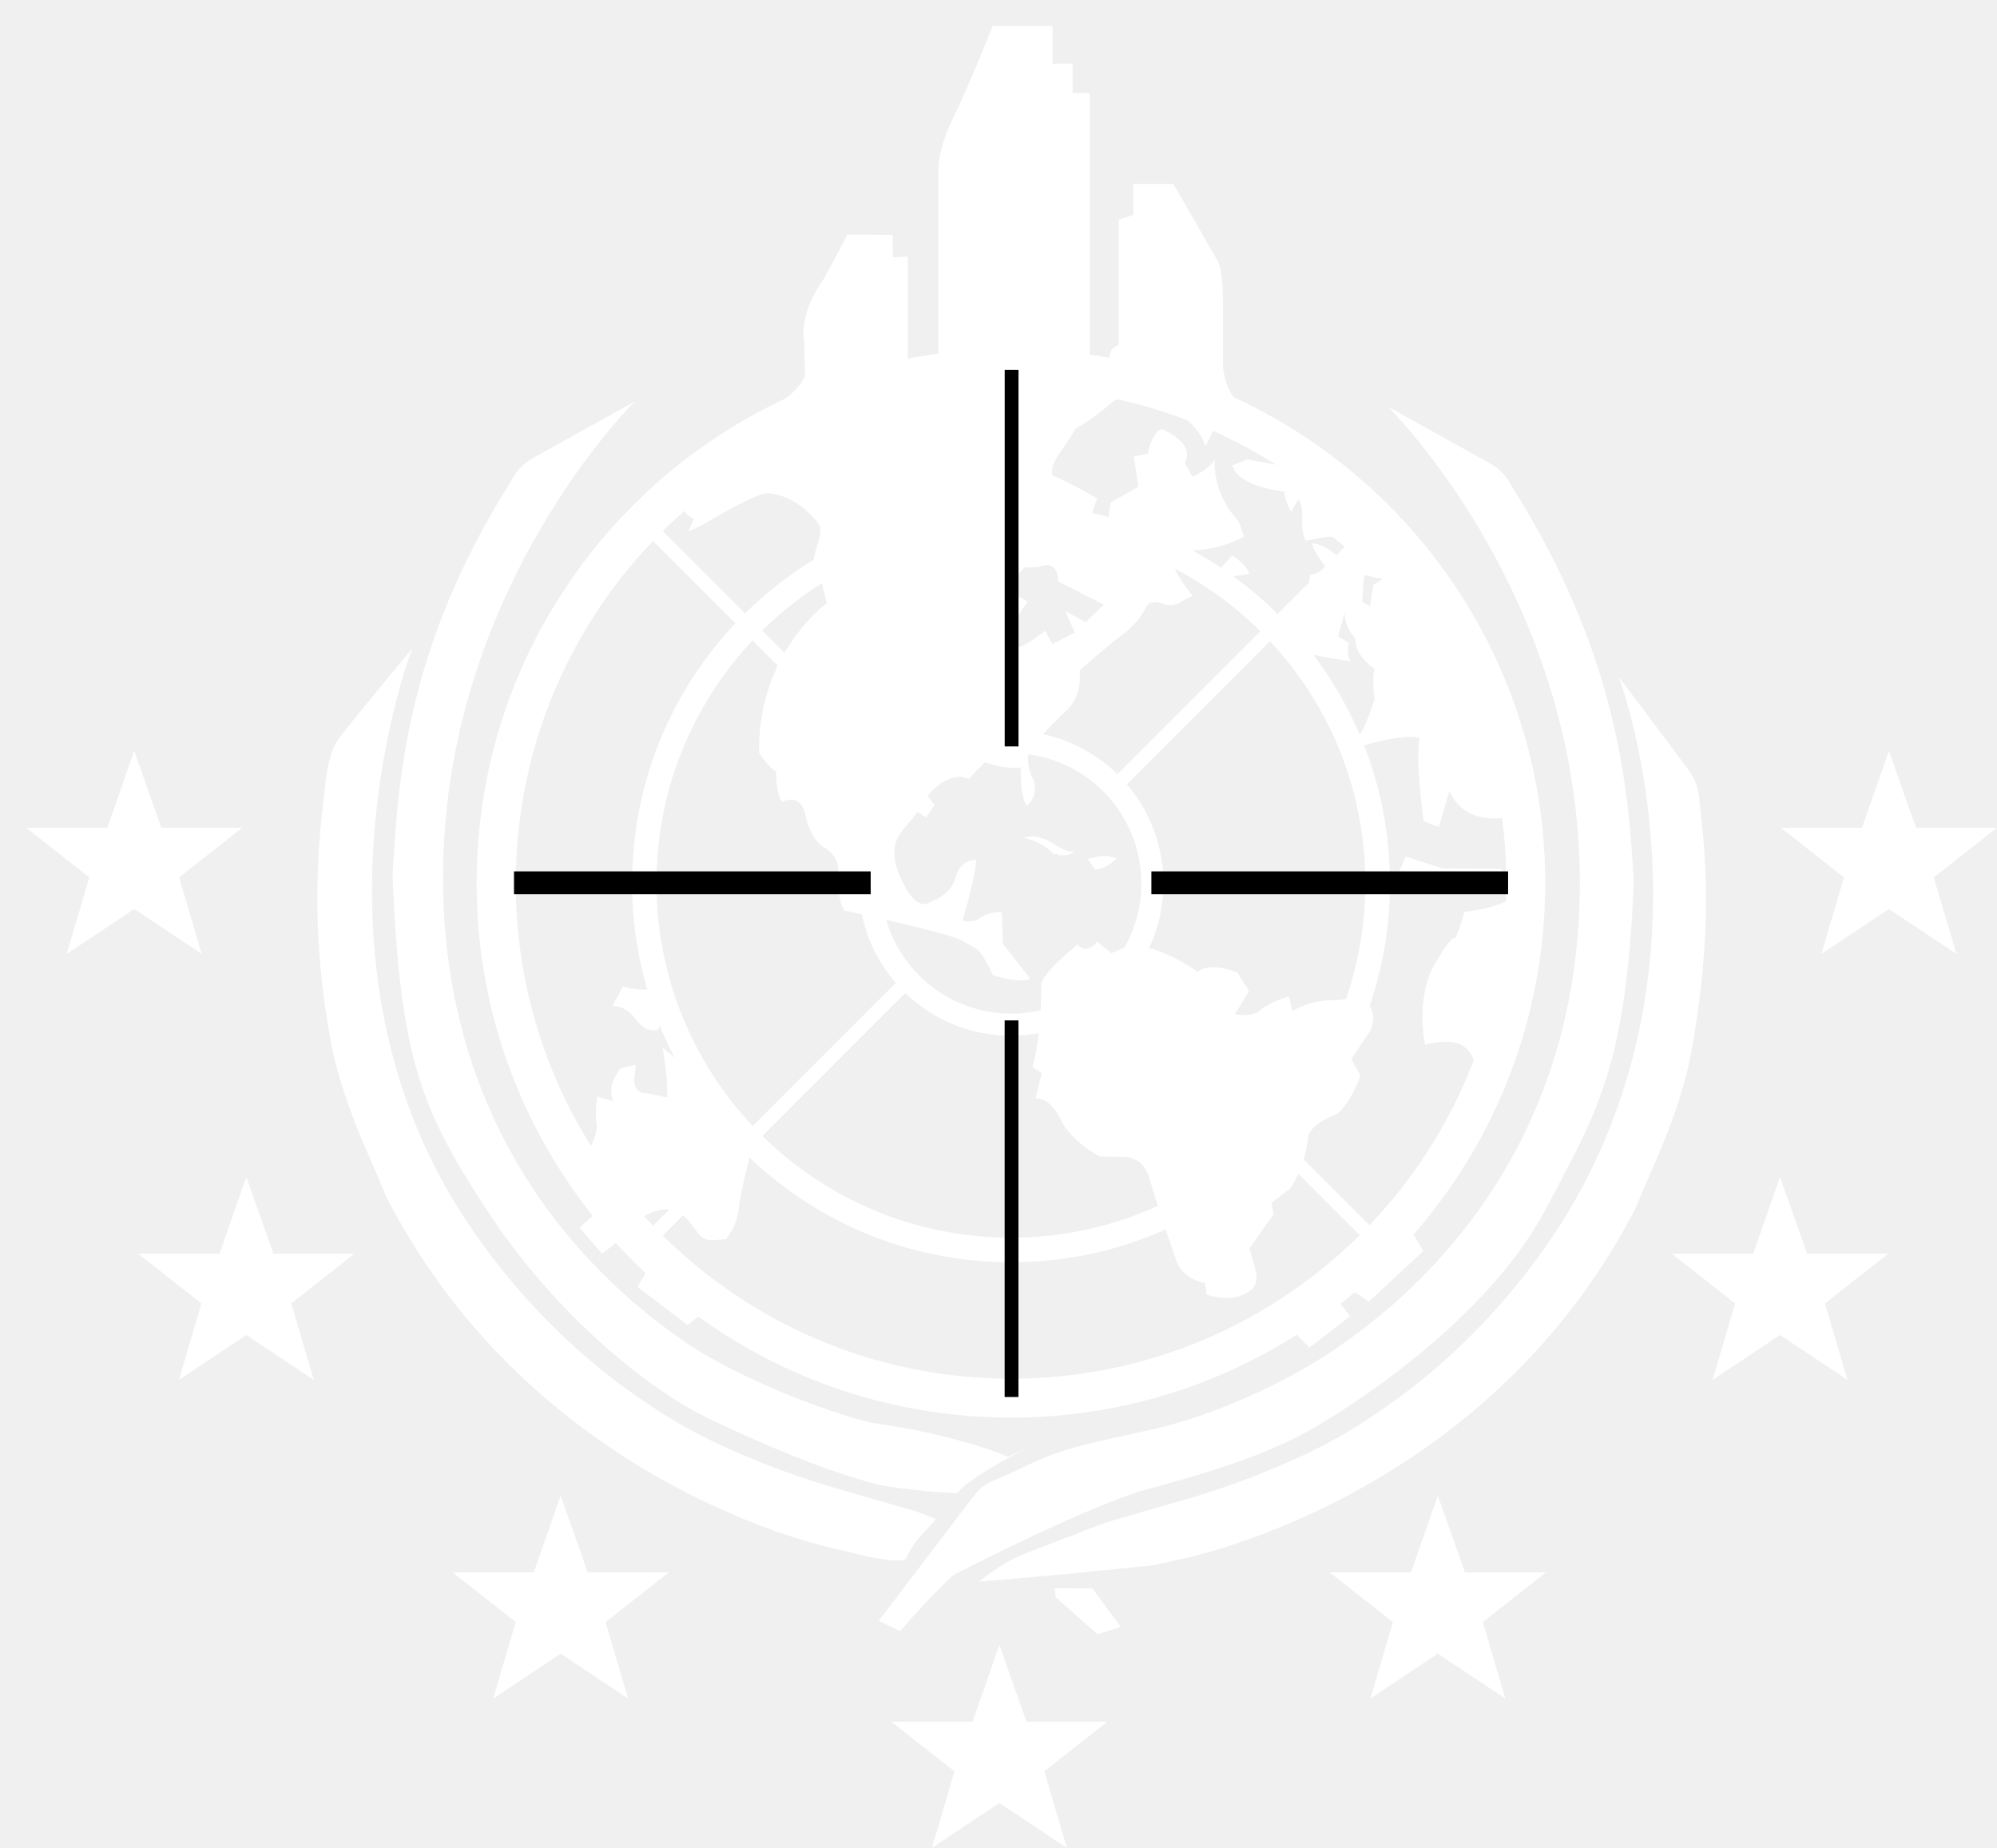
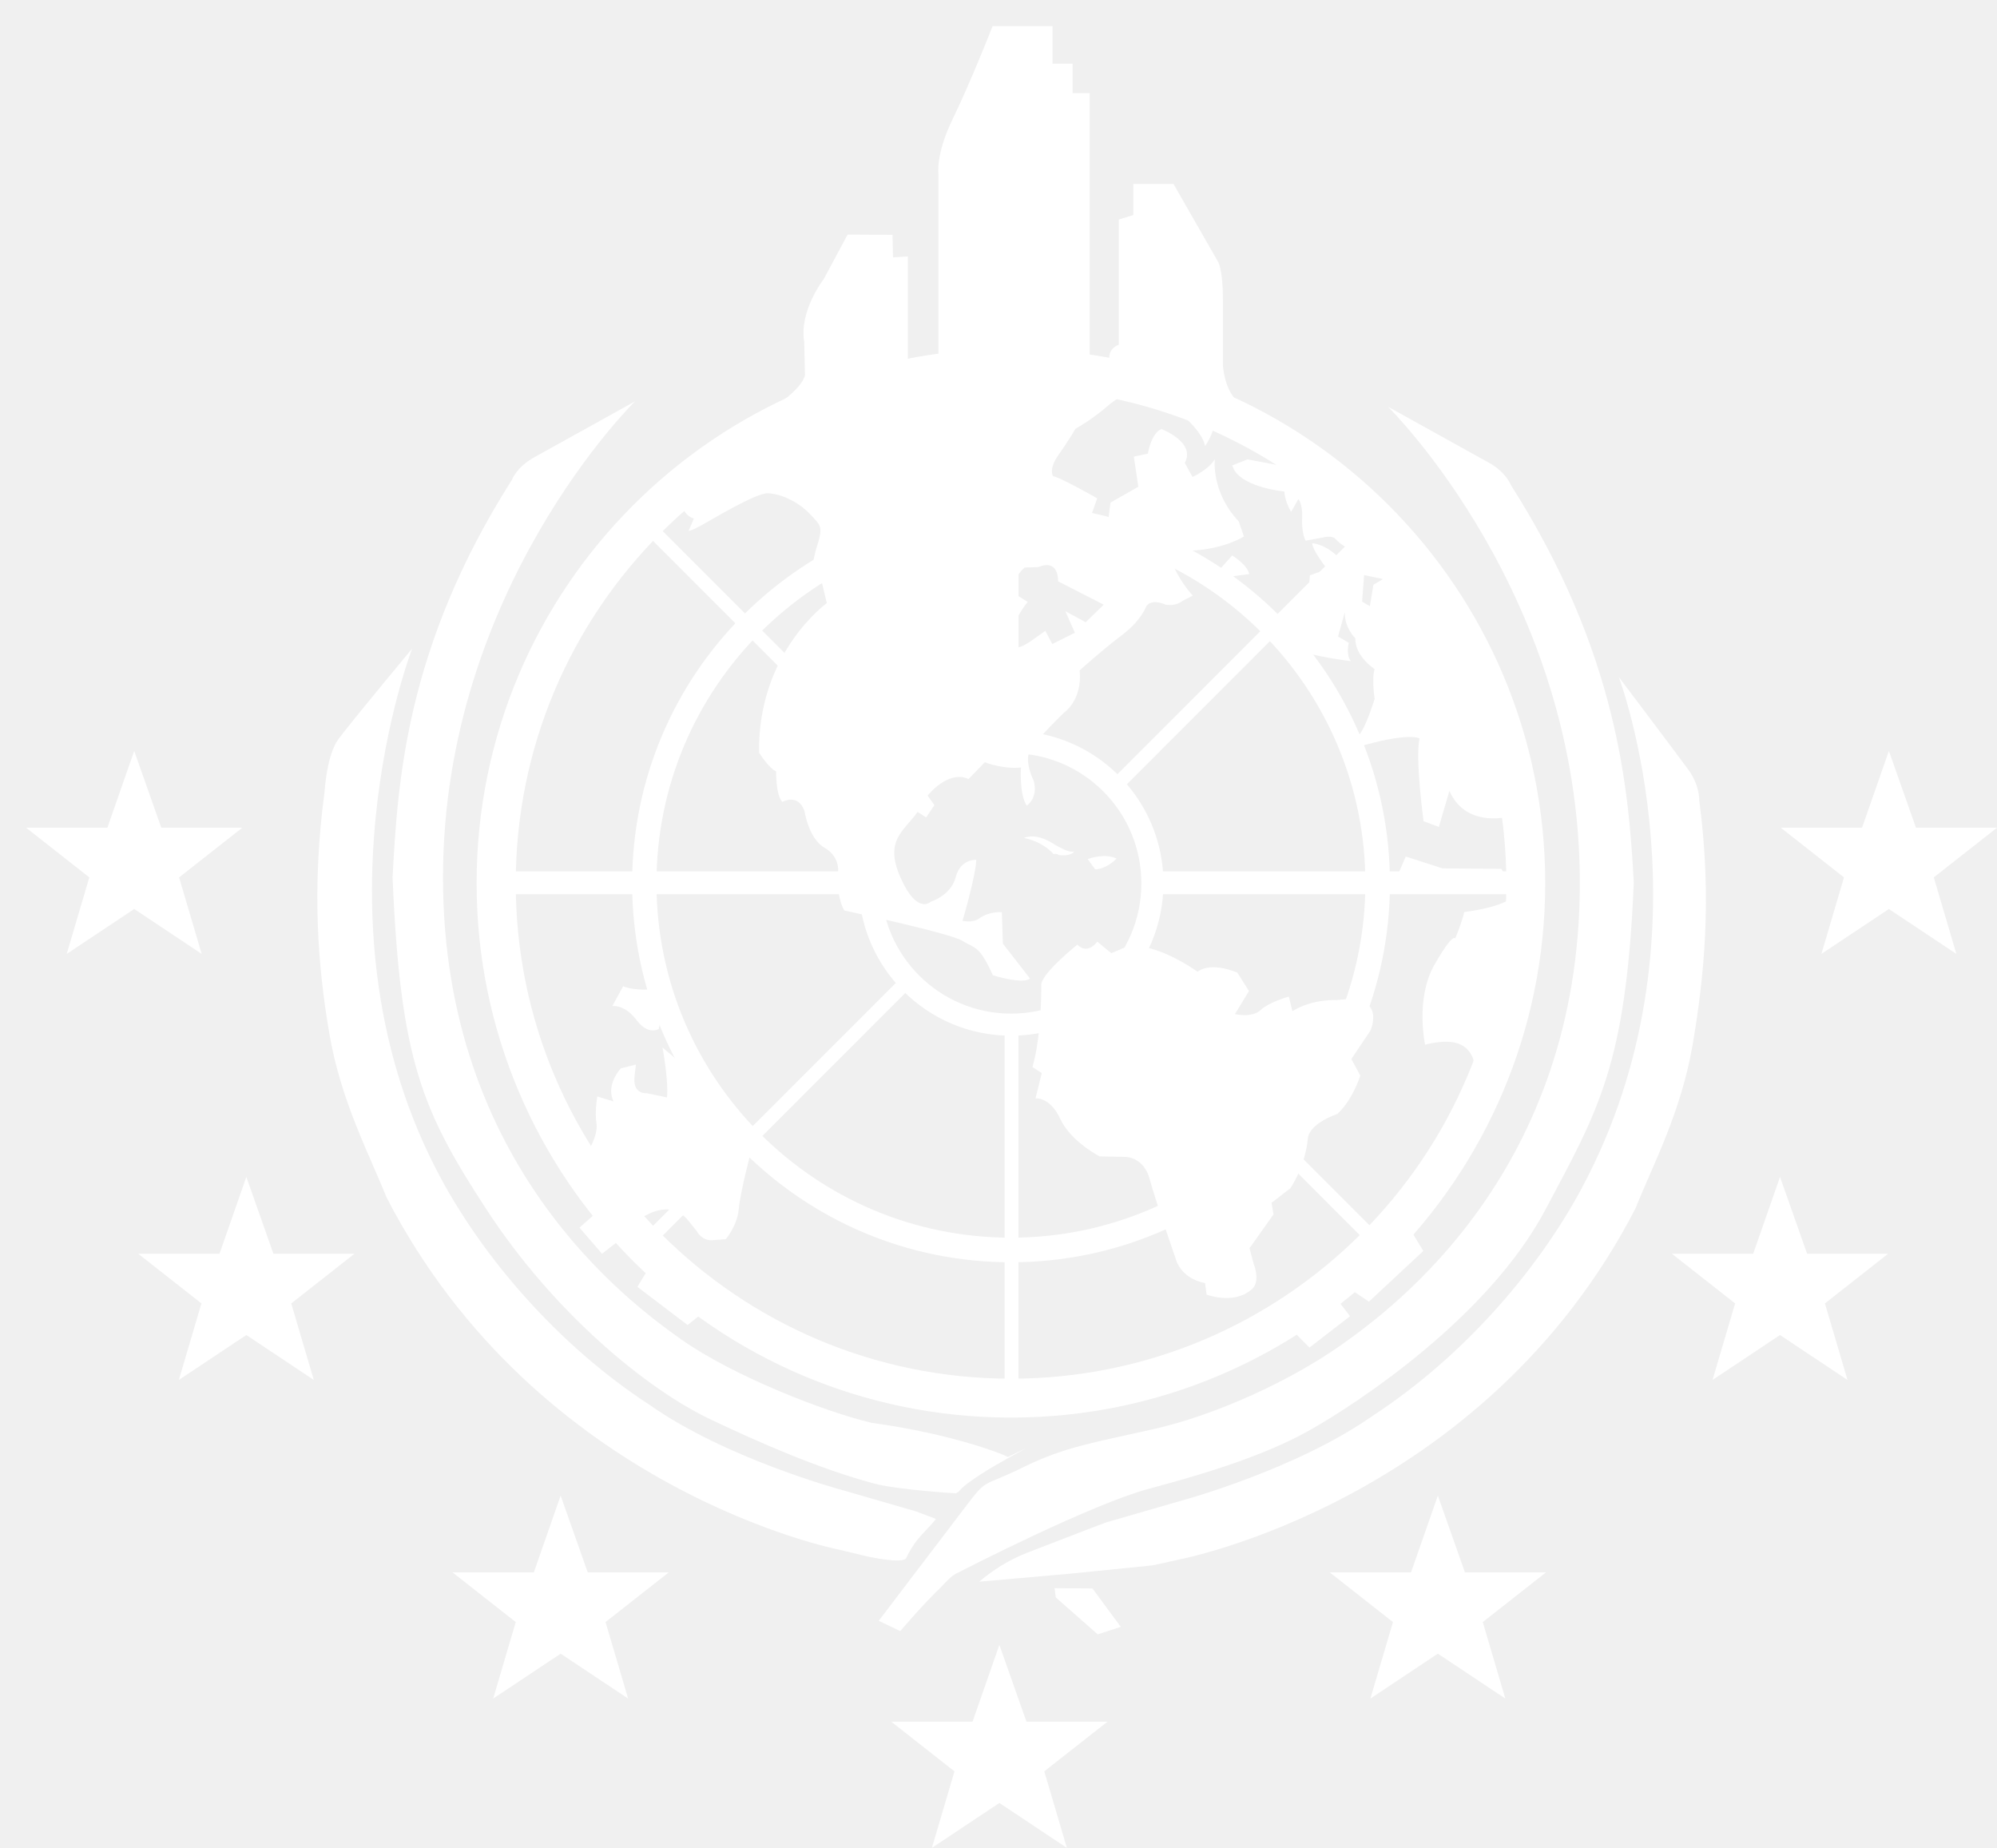
<svg xmlns="http://www.w3.org/2000/svg" viewBox="0 0 7961 7365">
  <defs>
    <style>
      .cls-1 {
        fill-rule: evenodd;
        fill: #fff;
      }
    </style>
  </defs>
  <g id="ORNEMENTS">
    <path id="ornement_right" data-name="ornement right" class="cls-1" d="M5533,1621s764.54,749.04,765,1897-742.45,1694.58-949,1841-505.01,281.16-746,336-355.45,70.11-524,153-140.03,38.79-232,160-344,452-344,452l86,41s87.81-104,167-180c0,0,39.74-45.66,62-52,34.34-18.87,538.49-275.59,761-335s464.86-132.68,648-237,705.38-444.6,934-876c210.01-396.3,321.39-573.46,352-1303.14-20.12-371.2-63.7-914.85-490-1584.86,0,0-18.38-50.51-88-89S5533,1621,5533,1621Z" />
    <path id="ornement_right_copy" data-name="ornement right copy" class="cls-1" d="M6453.31,2698.39S6843.42,3730.91,6306,4735c-171.24,319.93-467.14,669.42-837,910-301.4,211.34-752,334-752,334l-308,89s-112.78,42.44-315,121c-112.36,43.65-190,115-190,115l363-32,328-33,104-23s1217.03-229.05,1821-1400c69.56-174.08,182.03-383.61,228-654,45.25-266.18,77.96-581.77,26-972,0,0,2.96-58.79-44-123S6453.31,2698.39,6453.31,2698.39Z" />
    <path id="ornement_left" data-name="ornement left" class="cls-1" d="M3612.59,6209.75C3600.88,6234.74,3460,6204,3460,6204l-117-28S2144.67,5942.91,1540.6,4771.83c-69.56-174.1-182.06-383.65-228.03-654.07-45.26-266.22-70.54-573.49-18.57-963.76,0,0,8.03-143.79,55-208s294-361,294-361-425.86,1101.62,111.64,2105.82c171.26,319.97,467.21,669.5,837.12,910.11,301.44,211.36,752.12,334.03,752.12,334.03l308.04,89.01s27.32,10.28,79.14,30.08C3695.98,6100.19,3651,6127.81,3612.59,6209.75Z" />
    <g id="ornement_left-2" data-name="ornement left">
      <path id="Shape_1_copy_2" data-name="Shape 1 copy 2" class="cls-1" d="M3821.42,5945.48L3811,5952s-232.08-13.92-326-39c-222.51-59.42-462.6-165.62-653-256-255.73-121.4-624.67-426-891-834-258.07-395.34-345.39-596.32-376-1326,20.12-371.21,49.7-914.99,476-1585,0,0,18.38-50.51,88-89s402-223,402-223-764.54,749.04-765,1897,742.45,1694.58,949,1841,575.04,289.62,760,333c318.94,43.78,524.11,124.69,543,136C4235.33,5702.31,3877.76,5872.22,3821.42,5945.48Z" />
      <path class="cls-1" d="M811,2721" />
      <path class="cls-1" d="M4204,6330l151,1,113,153-92,30-167-147Z" />
    </g>
  </g>
  <g id="ELLIPSE_CENTER" data-name="ELLIPSE CENTER">
    <path id="Ellipse_1_copy" data-name="Ellipse 1 copy" class="cls-1" d="M4030,1390c1176.37,0,2130,953.63,2130,2130S5206.37,5650,4030,5650,1900,4696.37,1900,3520,2853.63,1390,4030,1390Zm0.5,156C5120.99,1546,6005,2430.01,6005,3520.5S5120.99,5495,4030.5,5495,2056,4610.99,2056,3520.5,2940.01,1546,4030.5,1546Z" />
    <path id="Ellipse_1_copy_3" data-name="Ellipse 1 copy 3" class="cls-1" d="M4030.5,2010c834.23,0,1510.5,676.27,1510.5,1510.5S4864.73,5031,4030.5,5031,2520,4354.73,2520,3520.5,3196.27,2010,4030.5,2010Zm-0.5,97c780.38,0,1413,632.62,1413,1413S4810.38,4933,4030,4933,2617,4300.38,2617,3520,3249.62,2107,4030,2107Z" />
    <path id="Ellipse_1_copy_5" data-name="Ellipse 1 copy 5" class="cls-1" d="M4030.5,2913c335.51,0,607.5,271.99,607.5,607.5S4366.01,4128,4030.5,4128,3423,3856.01,3423,3520.5,3694.99,2913,4030.5,2913Zm0.5,89c286.64,0,519,232.36,519,519s-232.36,519-519,519-519-232.36-519-519S3744.36,3002,4031,3002Z" />
  </g>
  <g id="CONTINENT">
    <path class="cls-1" d="M2379,4832l-69,61,90,104,95-74Z" />
    <path class="cls-1" d="M2541,5129l59-97,226,181-85,68Z" />
    <path class="cls-1" d="M5303,5144l79,102-162,125-75-76Z" />
    <path class="cls-1" d="M3959,5176" />
    <path class="cls-1" d="M5377,5134l80,54,217-202-67-111Z" />
    <path class="cls-1" d="M3619,1430V1022l-59,4-2-90-179-1-95,177s-99.41,127.51-78,251l3,132s-7.86,82.38-259,200,638-210,638-210Z" />
    <path class="cls-1" d="M3741,1438V693s-11.6-78.557,58-221,158-368,158-368h239V254h80V371h68V1466Z" />
    <path class="cls-1" d="M4423,1437s-11.17-44.25,37-63V875l58-18V733h160l177,309s20,28.3,20,149v264s4.4,94.04,57,144c0,0-493.57-115.49-492-119S4423,1437,4423,1437Z" />
    <path class="cls-1" d="M2337,4603l211,258s117.49-93.82,196,4l33,41s19.33,39.83,62,37l54-4s46.1-52.34,52-120,50-234,50-234-242.13-328.01-252-337-44-24-44-24l-58-49s24.43,128.81,18,199l-81-17s-58.53,7.46-48-71l5-43-60,15s-61.85,65.22-29,132l-65-20s-10.7,61.98-3,109S2337,4603,2337,4603Z" />
    <path class="cls-1" d="M2602,3942s-63.76,9.54-118-11l-43,79s48.41-8.23,96,55,89,36,89,36l10-43Z" />
    <path class="cls-1" d="M4151,3923s2.68,157.4-25,290l-10,40,37,24-25,101s56.79-8.67,99,82,157,149,157,149l102,2s73.03-.9,97,88,104,318,104,318,16.48,77.3,117,97l6,46s109.98,41.74,181-22c36.15-32.45,6-103,6-103l-16-60,96-135-8-46,75-58s58.28-83.46,70-199c6.16-60.72,117-97,117-97s53.59-42.72,92-153l-36-66,76-113s69.33-149.88-134-122c0,0-94.37-6.22-177,44l-14-58s-78.97,21.89-113,54-102,16-102,16l56-92-46-73s-100.53-46.37-159-4c0,0-201.66-145.99-310-88l-34,14-56-46s-37.13,54.64-79,12C4295,3765,4157.03,3874.75,4151,3923Z" />
    <path class="cls-1" d="M5876,4233s-8.13-52.95-61-73-134,4-134,4-39.56-184.22,37-318,83-105,83-105,27.76-65.65,36-106c0,0,120.63-13.02,181-50l14,234-114,439Z" />
    <path class="cls-1" d="M5568,3497l36-83,146,47,235,2,33,57-446-6Z" />
    <path class="cls-1" d="M6003,3257s-162.53,39.21-225-105l-42,144-61-23s-34.02-250.87-16-330c0,0-43.44-27.31-258,38,0,0-12.89-23.41,15-50s64-146,64-146-12.54-81.74,0-118c0,0-79.38-51.62-77-123,0,0-43.7-41.24-42-104l-27,97,43,25s-12.38,46.85,8,73c0,0-172.65-20.76-215-49l-93-101,41-4,89-94s6.92-11.33,11-52,4-42,4-42l69-25s-58.36-72.07-60-103c0,0,54.02,3.21,105,57l31,23v-63s-27.82-16.08-42-33-50-7-50-7l-70,13s-17.12-27.88-14-92c2.6-53.44-15-74-15-74l-29,51s-24.78-39.83-27-81c0,0-157.71-14.62-200-86l-8-18,61-24,122,23s422.9,240.51,424,248,193,262,193,262l149,268,138,305,40,232Zm-573-859,8-106,75,16-38,23-14,85Z" />
    <path class="cls-1" d="M4697,1641s96.04,73.99,107,137c0,0,59.43-79.72,39-171Z" />
    <path class="cls-1" d="M4851,2282l61-68s59.94,35.93,68,74l-62,8-23,24Z" />
    <path class="cls-1" d="M4336,3424s66.66-25.62,115-2c0,0-36.84,40.79-85,43Z" />
    <path class="cls-1" d="M4082,3340s43.33-23.65,114,21,87,32,87,32-10.93,21.35-62,15c0,0-7.72-7.25-21-4C4200,3404,4160.36,3355.19,4082,3340Z" />
    <path class="cls-1" d="M4417,2079l10-76,111-63-18-120,56-12s12.12-80.19,54-98c0,0,138.55,52.4,93,135l31,56s65.1-29.31,89-71c0,0-16.37,129.56,95,248l21,60s-75.59,49.99-212,57l-150-3-188-90Z" />
    <path class="cls-1" d="M4350,2054l24-68s-151.21-85.56-176-88c0,0-19.75-26.7,23-87s66-102,66-102,64.56-34.86,130-92,99-40,99-40-436.88-127.25-456-130-401.78,21.14-418,28-278,83-278,83l-178,84-456,252-18,91s2.14,65.39,54,82l-21,49s7.68,1.2,49-21,218.66-131.07,268-129,118.68,32.04,166,82,54.63,49.75,25,142c0,0-14.55,53.78-16,86,0,0,215.38-157.89,567-206s537,9,537,9Z" />
    <path class="cls-1" d="M3269,2290s0.75,3.18,2.01,8.47C3277.26,2324.89,3296,2404,3296,2404s-275.82,197.09-270,596c0,0,40.96,64.2,68,74,0,0-1.72,95.63,25,122,0,0,61.76-35.9,88,36,0,0,16.17,109.9,79,146s55,95,55,95-9.09,99.45,25,156c0,0,423.86,90.54,471,121s65.78,13.85,121,137c0,0,119.29,37.63,148,13l-108-139-4-125s-47.08-6.03-91,25c-26.54,18.75-66,9-66,9s51.47-173.15,55-243c0,0-63.13-4.75-82,69s-100,98-100,98-53.47,54.34-120-96,14.6-185.73,68-262l34,22,33-49-27-38s81.01-103.65,163-66l65-67s69.8,28.47,144,21c0,0-7.32,106.46,23,152,0,0,46.56-29.04,28-99,0,0-38.42-74.48-16-118s136-153,136-153,74.74-49.29,63-169c0,0,93.47-84.46,169-141s96-113,96-113,15.12-34.5,78-8c0,0,38.85,8.04,67-15l41-21s-58.24-62.94-83-135-325-154-325-154l-245-21s-517.84,55.12-533,61-285,150-285,150Zm816-28s-53.88,41.1-41,104l53,33s-60.59,71.83-57,123-1.76,82.86,74,30,53-38,53-38l28,53,90-45-38-86,81,44,72-70-182-93s5.12-91.13-78-57C4140,2260,4103.98,2262,4085,2262Z" />
  </g>
  <g id="WEB">
-     <rect x="4005" y="4067" width="55" height="1501" />
+     <rect x="4005" y="4067" width="55" height="1501" class="cls-1" />
    <path id="Rectangle_1_copy" data-name="Rectangle 1 copy" class="cls-1" d="M3600.92,3887.99l38.89,38.89L2578.44,4988.25l-38.89-38.9Z" />
    <path id="Rectangle_1_copy_3" data-name="Rectangle 1 copy 3" class="cls-1" d="M4463.95,3887.99l-38.88,38.89L5486.13,4988.25l38.88-38.9Z" />
-     <rect id="Rectangle_1_copy_2" data-name="Rectangle 1 copy 2" x="4005.22" y="1474" width="55" height="1501" />
+     <rect id="Rectangle_1_copy_2" data-name="Rectangle 1 copy 2" class="cls-1" x="4005.22" y="1474" width="55" height="1501" />
    <path id="Rectangle_1_copy_4" data-name="Rectangle 1 copy 4" class="cls-1" d="M3601.2,3154.01l38.89-38.89L2578.88,2053.75l-38.89,38.9Z" />
    <path id="Rectangle_1_copy_5" data-name="Rectangle 1 copy 5" class="cls-1" d="M4464.1,3154.01l-38.87-38.89L5486.14,2053.75l38.87,38.9Z" />
-     <rect x="2049" y="3473" width="1422" height="91" />
-     <rect id="Rectangle_2_copy" data-name="Rectangle 2 copy" x="4590" y="3473" width="1422" height="91" />
+     <rect x="2049" y="3473" width="1422" height="91" class="cls-1" />
+     <rect id="Rectangle_2_copy" class="cls-1" data-name="Rectangle 2 copy" x="4590" y="3473" width="1422" height="91" />
  </g>
  <g id="STARS">
    <path id="star" class="cls-1" d="M266,3802l269-179,269,179-90-305,252-198H643L535,2993,428,3299H104l252,198Z" />
    <path id="star_copy" data-name="star copy" class="cls-1" d="M713,5500l269-179,269,179-90-305,252-198H1090L982,4691,875,4997H551l252,198Z" />
    <path id="star_copy_2" data-name="star copy 2" class="cls-1" d="M1966,6770l269-179,269,179-90-305,252-198H2343l-108-306-107,306H1804l252,198Z" />
    <path id="star_copy_3" data-name="star copy 3" class="cls-1" d="M3715,7365l269-179,269,179-90-305,252-198H4092l-108-306-107,306H3553l252,198Z" />
    <path id="star_copy_4" data-name="star copy 4" class="cls-1" d="M5463,6770l269-179,269,179-90-305,252-198H5840l-108-306-107,306H5301l252,198Z" />
    <path id="star_copy_5" data-name="star copy 5" class="cls-1" d="M6827,5500l269-179,269,179-90-305,252-198H7204l-108-306-107,306H6665l252,198Z" />
    <path id="star_copy_6" data-name="star copy 6" class="cls-1" d="M7261,3802l269-179,269,179-90-305,252-198H7638l-108-306-107,306H7099l252,198Z" />
  </g>
</svg>
